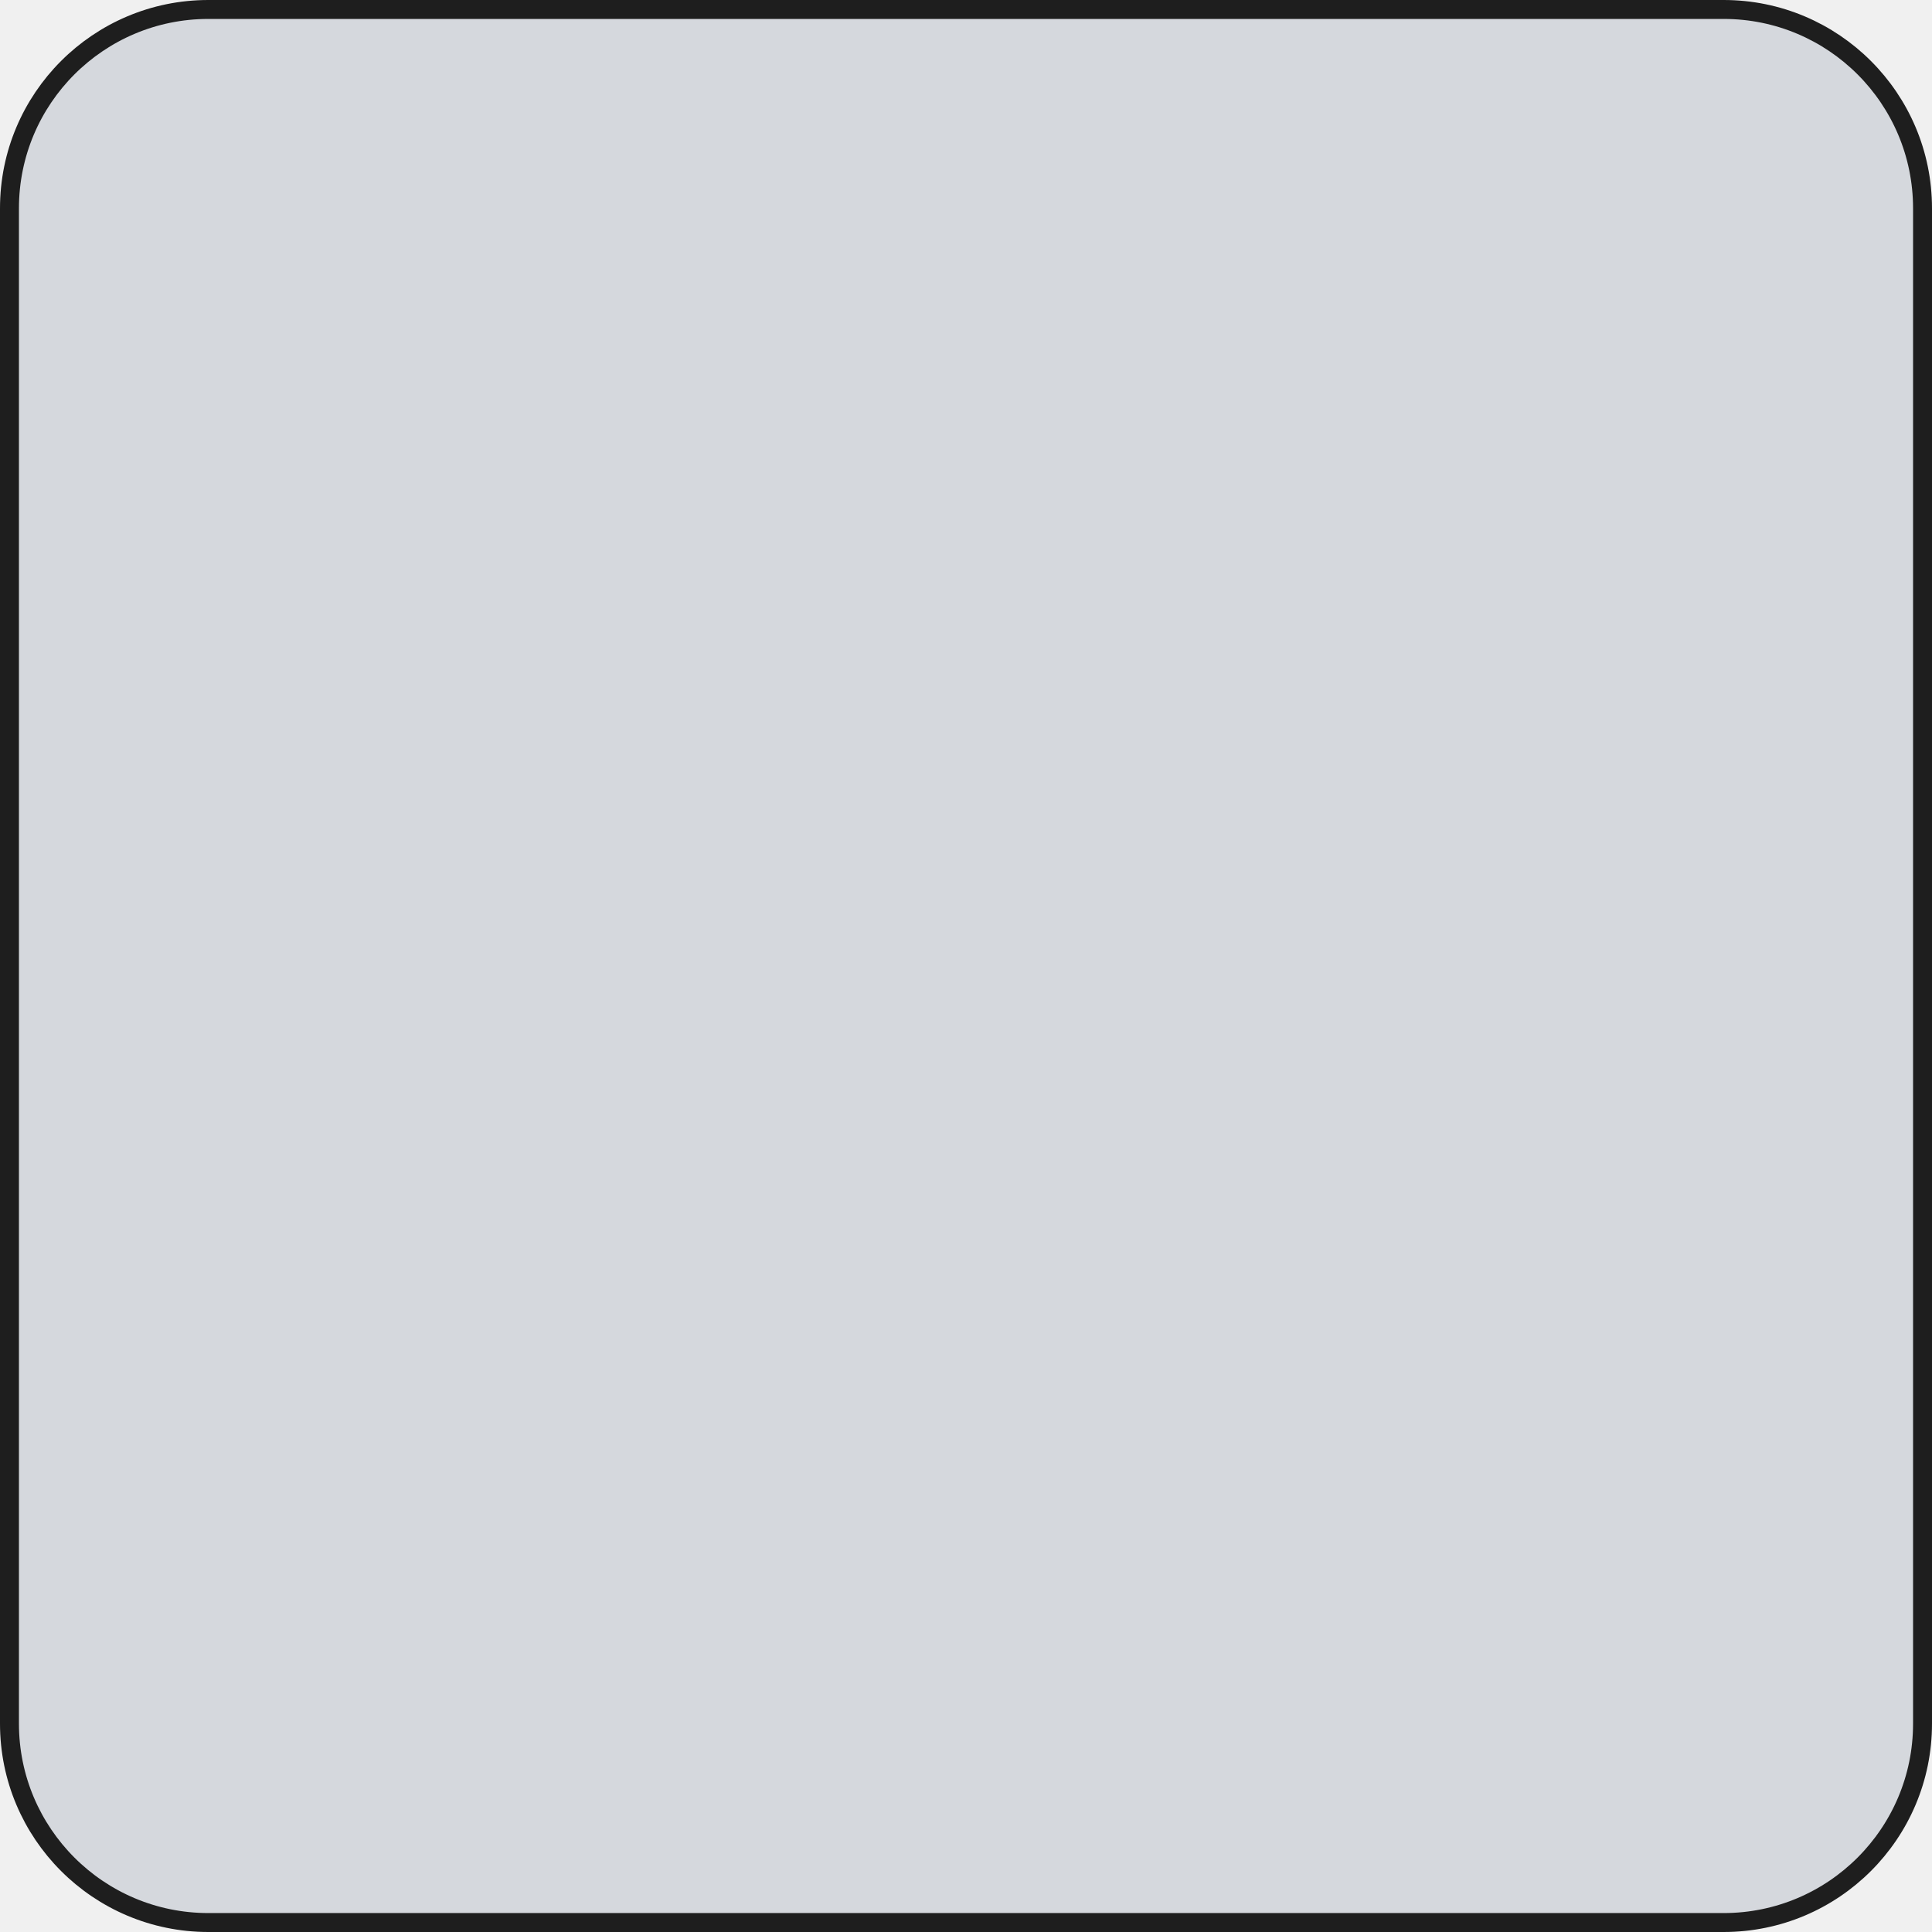
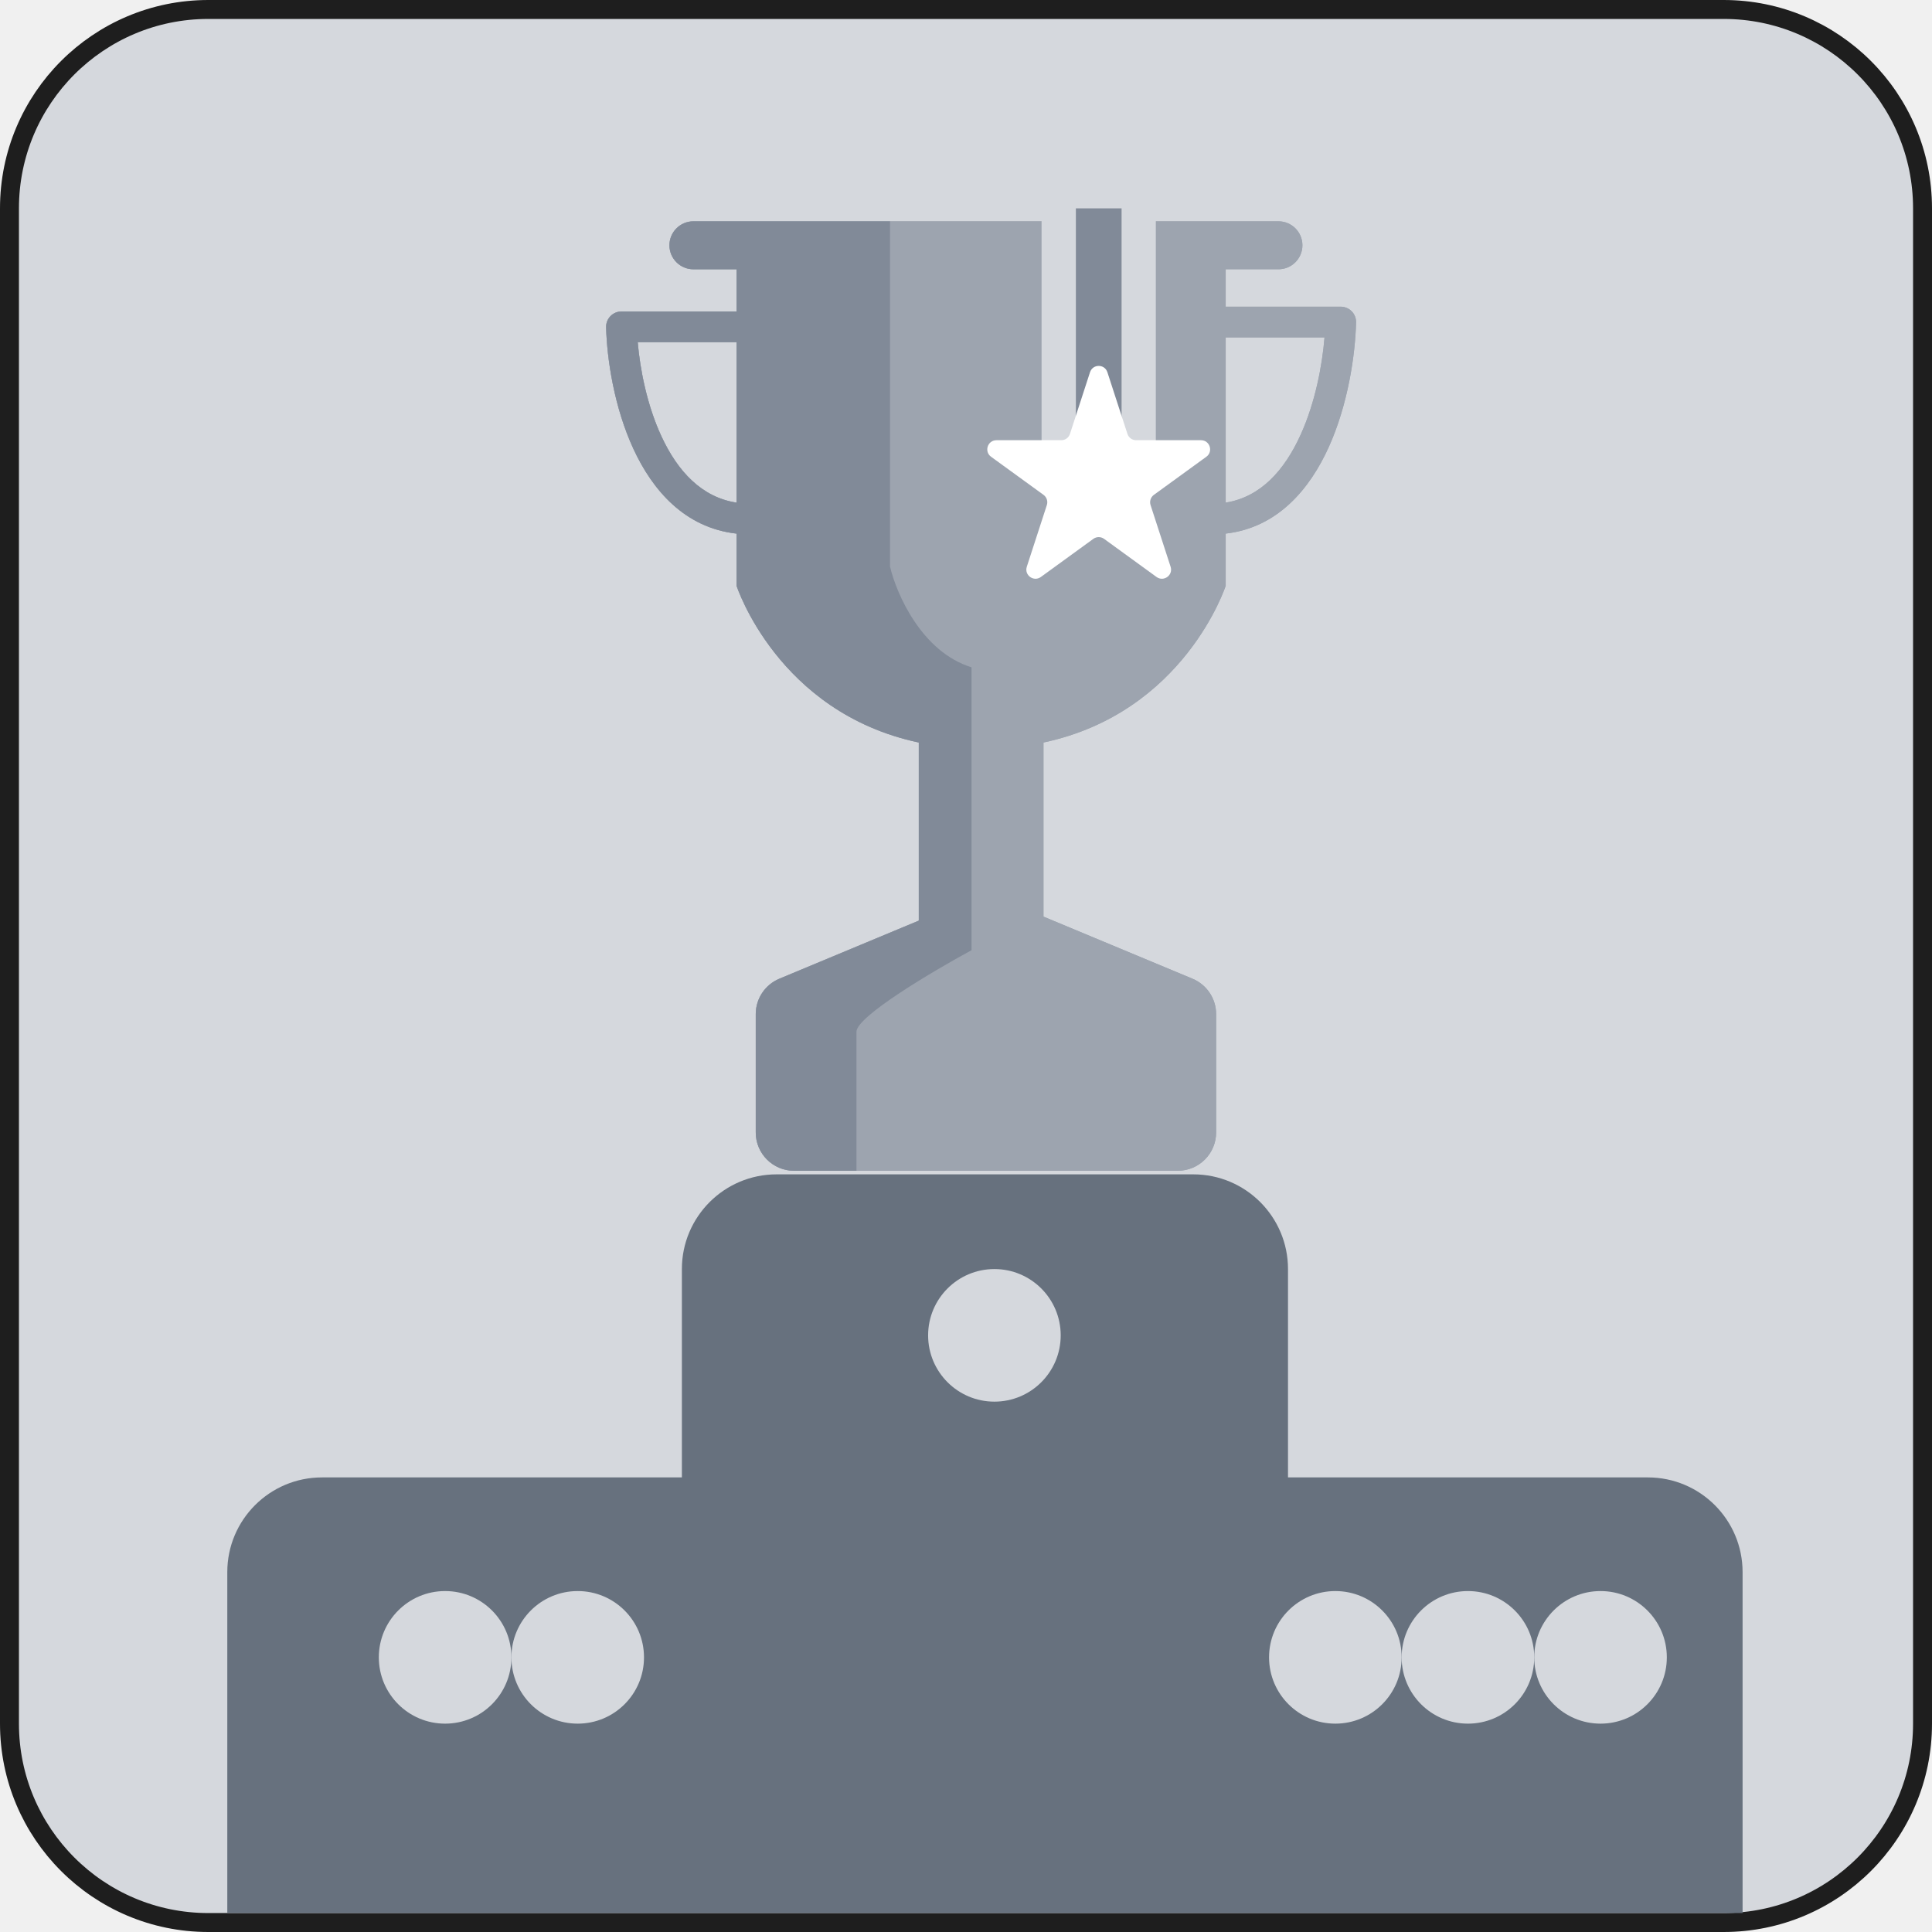
<svg xmlns="http://www.w3.org/2000/svg" width="102" height="102" viewBox="0 0 102 102" fill="none">
-   <rect x="0.5" y="0.5" width="101" height="101" rx="10.5" fill="#D5D8DD" stroke="#1E1E1E" />
+   <rect className="thumbnail-background" x="0.5" y="0.5" width="101" height="101" rx="10.5" fill="#D5D8DD" stroke="#1E1E1E" />
+   <path className="thumbnail-podium" fill-rule="evenodd" clip-rule="evenodd" d="M41 62C38.239 62 36 64.239 36 67V78H17C14.239 78 12 80.239 12 83V101H52H92V83C92 80.239 89.761 78 87 78H68V67C68 64.239 65.761 62 63 62H41Z" fill="#67717E" />
+   <path fill-rule="evenodd" clip-rule="evenodd" d="M36.609 11.684C35.91 11.684 35.343 12.251 35.343 12.95C35.343 13.649 35.91 14.216 36.609 14.216H38.888V16.444H32.81C32.592 16.444 32.382 16.533 32.23 16.689C32.077 16.846 31.994 17.057 32 17.276C32.044 18.957 32.425 21.506 33.449 23.714C34.448 25.872 36.149 27.868 38.888 28.171V30.925C38.888 30.925 41.053 37.617 48.508 39.2V48.605L41.148 51.671C40.393 51.986 39.901 52.723 39.901 53.541V59.786C39.901 60.904 40.808 61.811 41.927 61.811H62.18C63.299 61.811 64.206 60.904 64.206 59.786V53.541C64.206 52.723 63.714 51.986 62.959 51.671L55.09 48.392V39.201C62.546 37.619 64.711 30.925 64.711 30.925V28.171C67.457 27.858 69.154 25.809 70.15 23.608C71.17 21.349 71.55 18.742 71.594 17.023C71.6 16.804 71.517 16.593 71.365 16.436C71.212 16.28 71.003 16.192 70.785 16.192H64.711V14.216H67.496C68.195 14.216 68.761 13.649 68.761 12.95C68.761 12.251 68.195 11.684 67.496 11.684L36.609 11.684ZM38.888 26.537V18.065H33.668C33.794 19.53 34.166 21.408 34.919 23.033C35.777 24.885 37.048 26.257 38.888 26.537ZM68.673 22.94C67.812 24.845 66.541 26.247 64.711 26.536V17.812H69.929C69.804 19.322 69.432 21.261 68.673 22.94Z" fill="#9DA4AF" />
+   <path className="thumbnail-trophy" fill-rule="evenodd" clip-rule="evenodd" d="M36.609 11.684C35.91 11.684 35.343 12.251 35.343 12.95C35.343 13.649 35.91 14.216 36.609 14.216H38.888V16.444H32.81C32.592 16.444 32.382 16.533 32.23 16.689C32.077 16.846 31.994 17.057 32 17.276C32.044 18.957 32.425 21.506 33.449 23.714C34.448 25.872 36.149 27.868 38.888 28.171V30.925C38.888 30.925 41.053 37.617 48.508 39.2V48.605L41.148 51.671C40.393 51.986 39.901 52.723 39.901 53.541V59.786C39.901 60.904 40.808 61.811 41.927 61.811H62.18C63.299 61.811 64.206 60.904 64.206 59.786V53.541C64.206 52.723 63.714 51.986 62.959 51.671L55.09 48.392V39.201C62.546 37.619 64.711 30.925 64.711 30.925V28.171C67.457 27.858 69.154 25.809 70.15 23.608C71.17 21.349 71.55 18.742 71.594 17.023C71.6 16.804 71.517 16.593 71.365 16.436C71.212 16.28 71.003 16.192 70.785 16.192H64.711V14.216H67.496C68.195 14.216 68.761 13.649 68.761 12.95C68.761 12.251 68.195 11.684 67.496 11.684L36.609 11.684ZM38.888 26.537V18.065H33.668C33.794 19.53 34.166 21.408 34.919 23.033C35.777 24.885 37.048 26.257 38.888 26.537ZM68.673 22.94C67.812 24.845 66.541 26.247 64.711 26.536V17.812H69.929C69.804 19.322 69.432 21.261 68.673 22.94Z" fill="#9DA4AF" />
+   <path className="thumbnail-trophy-shadow" fill-rule="evenodd" clip-rule="evenodd" d="M46.989 11.685V29.914C47.326 31.348 48.66 34.42 51.292 35.23V50.167C49.267 51.264 45.217 53.661 45.217 54.471V61.812H41.924C40.806 61.812 39.899 60.905 39.899 59.787V53.542C39.899 52.724 40.391 51.987 41.145 51.672L48.508 48.605V39.202C41.051 37.62 38.886 30.926 38.886 30.926V28.172C36.148 27.868 34.448 25.872 33.449 23.715C32.425 21.507 32.044 18.958 32 17.277C31.994 17.058 32.077 16.847 32.23 16.69C32.382 16.534 32.592 16.445 32.81 16.445H38.886V14.217H36.609C35.91 14.217 35.343 13.65 35.343 12.951C35.343 12.252 35.91 11.685 36.609 11.685H46.989ZM38.886 18.066V26.538C37.047 26.257 35.776 24.885 34.919 23.034C34.166 21.409 33.794 19.531 33.668 18.066H38.886Z" fill="#818A98" />
+   <rect className="thumbnail-medal-ribbon" x="54.99" y="11" width="6.032" height="13.874" rx="0.483" fill="#D5D8DD" />
+   <rect className="thumbnail-medal-ribbon-stripe" x="56.801" y="11" width="2.413" height="13.874" fill="#818A98" />
+   <path className="thumbnail-medal" d="M57.547 19.652C57.692 19.207 58.321 19.207 58.465 19.652L59.523 22.908C59.588 23.107 59.773 23.241 59.982 23.241L63.406 23.241C63.873 23.241 64.067 23.839 63.689 24.114L60.919 26.126C60.75 26.249 60.68 26.467 60.744 26.666L61.802 29.922C61.947 30.366 61.438 30.736 61.059 30.461L58.29 28.449C58.121 28.326 57.892 28.326 57.723 28.449L54.953 30.461C54.575 30.736 54.066 30.366 54.21 29.922L55.268 26.666C55.333 26.467 55.262 26.249 55.093 26.126L52.323 24.114C51.945 23.839 52.14 23.241 52.607 23.241L56.031 23.241C56.239 23.241 56.425 23.107 56.489 22.908L57.547 19.652Z" fill="white" />
+   <circle className="thumbnail-podium-circles" cx="52.5" cy="70.5" r="3.5" fill="#D5D8DD" />
+   <circle className="thumbnail-podium-circles" cx="23.5" cy="87.5" r="3.5" fill="#D5D8DD" />
+   <circle className="thumbnail-podium-circles" cx="77.5" cy="87.5" r="3.5" fill="#D5D8DD" />
+   <circle className="thumbnail-podium-circles" cx="70.5" cy="87.5" r="3.5" fill="#D5D8DD" />
+   <circle className="thumbnail-podium-circles" cx="30.5" cy="87.5" r="3.5" fill="#D5D8DD" />
+   <circle className="thumbnail-podium-circles" cx="84.5" cy="87.5" r="3.5" fill="#D5D8DD" />
</svg>
